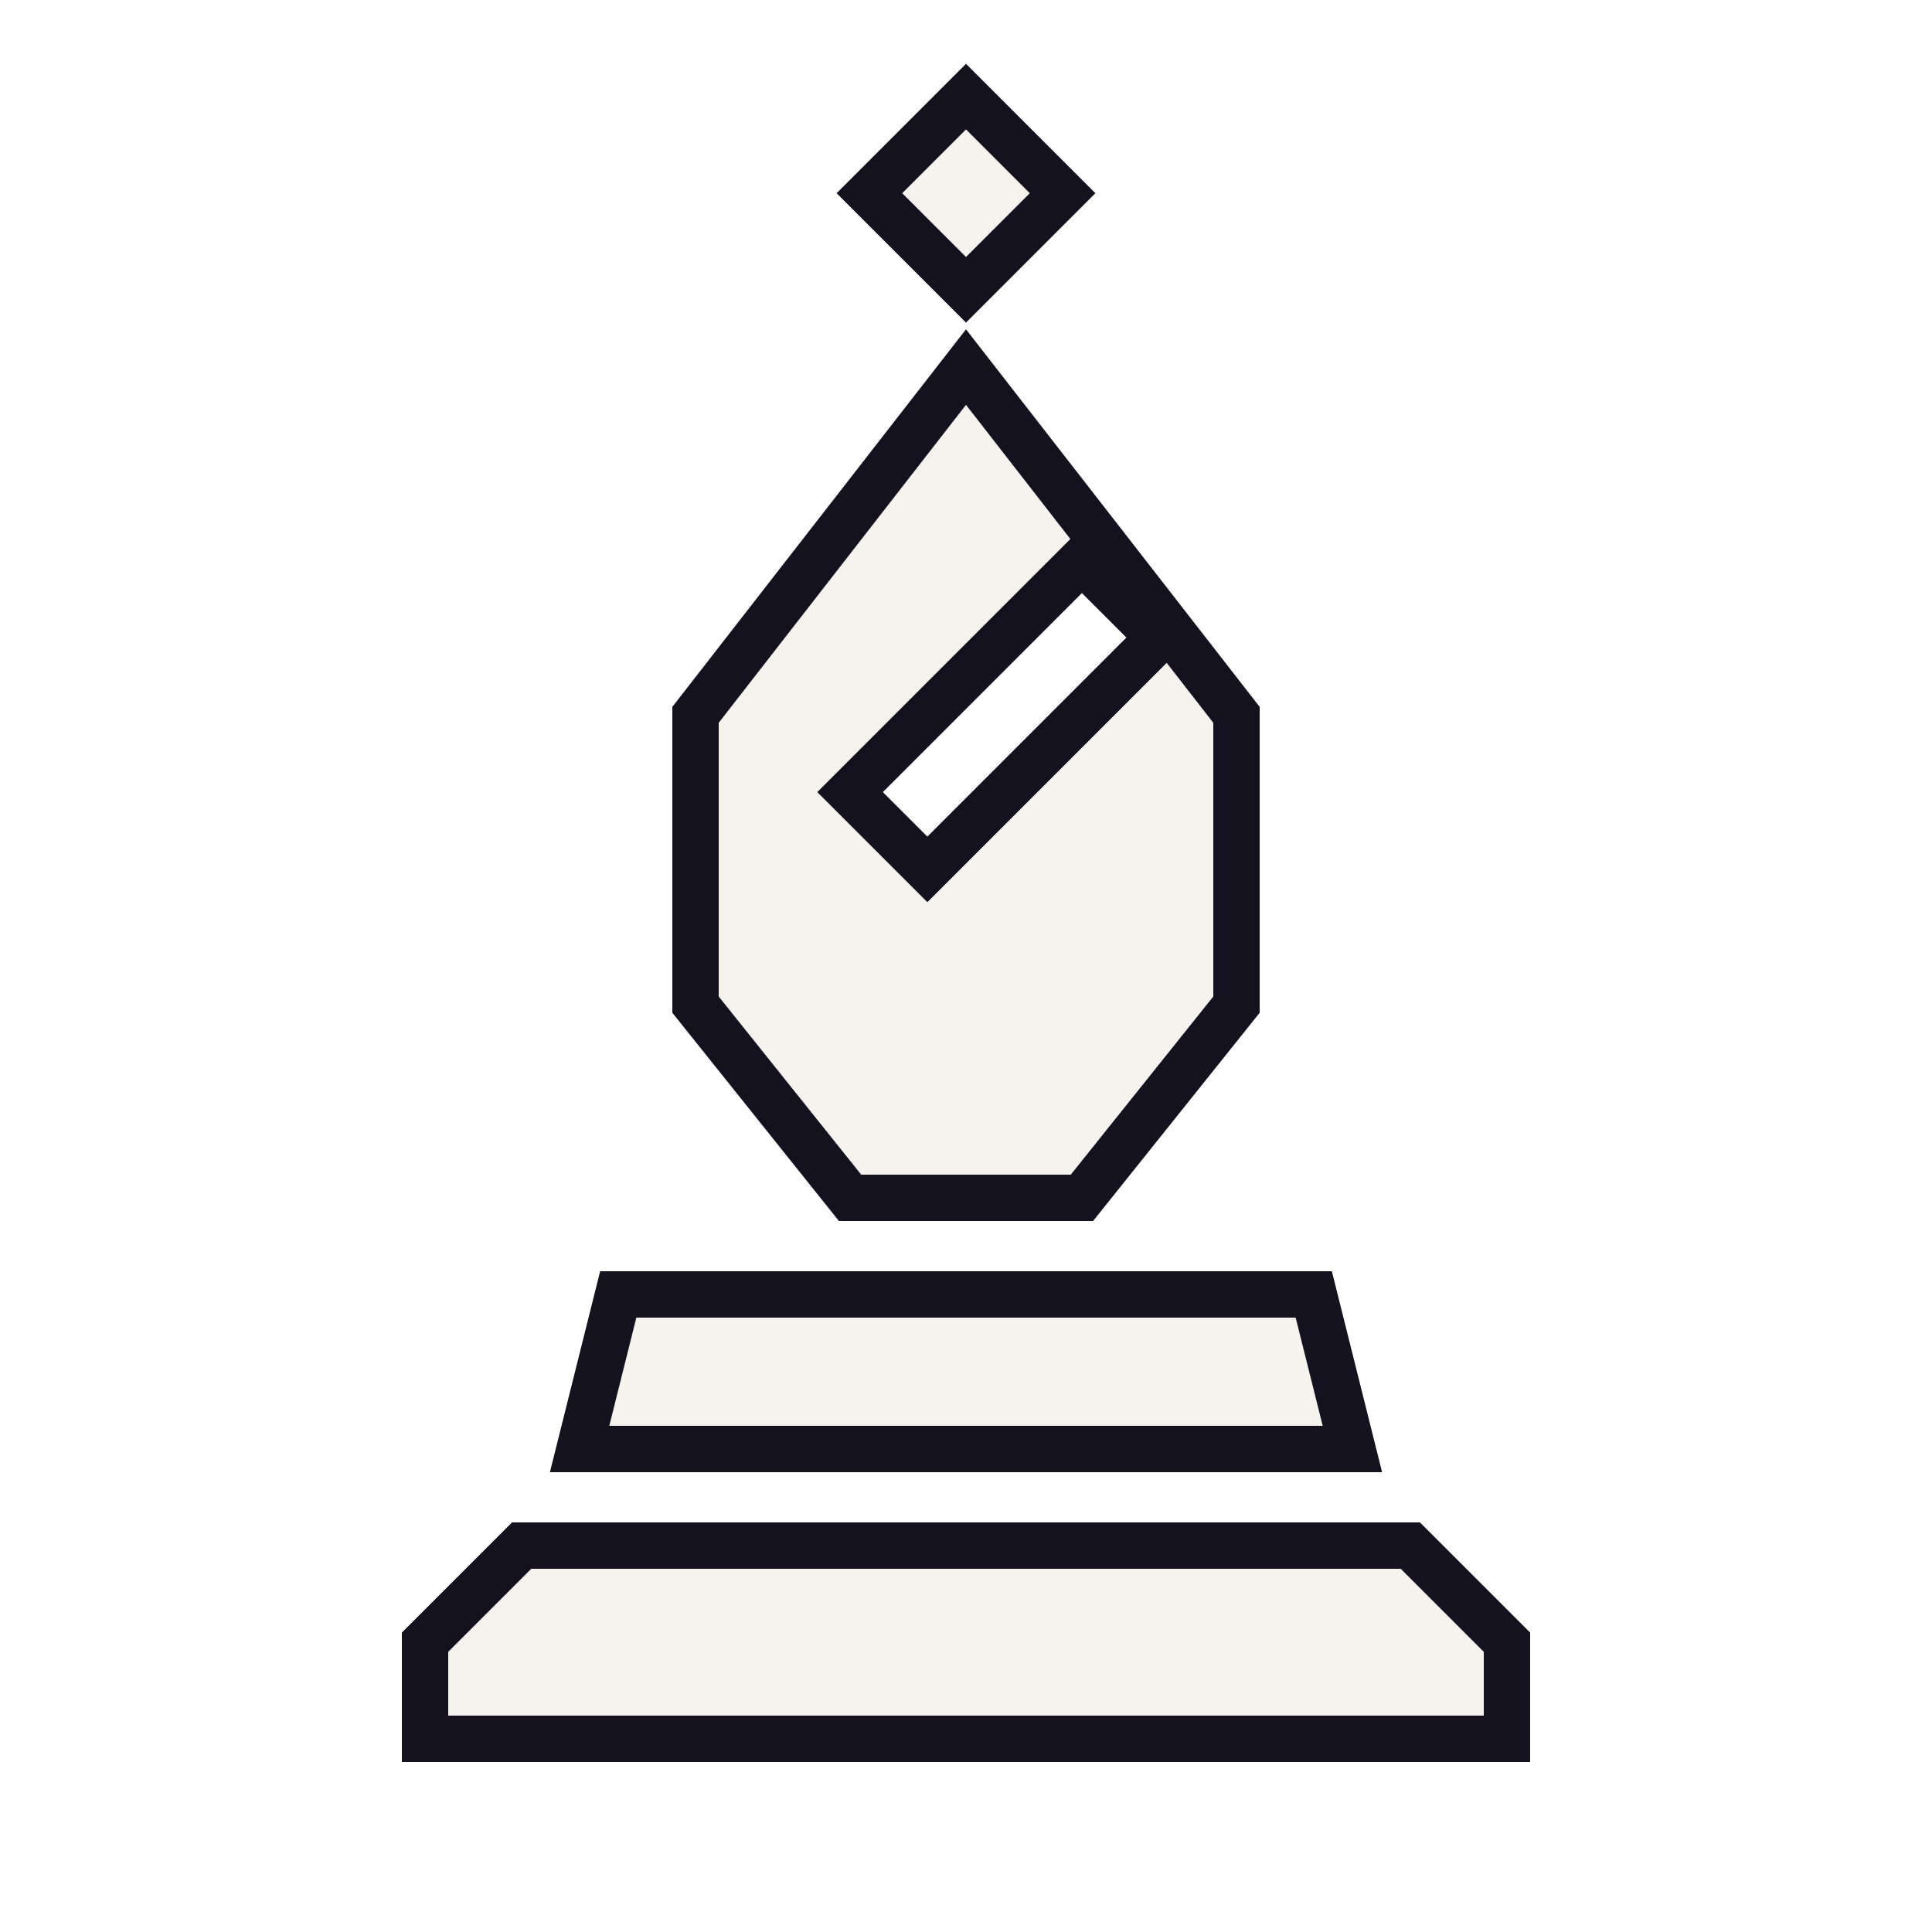
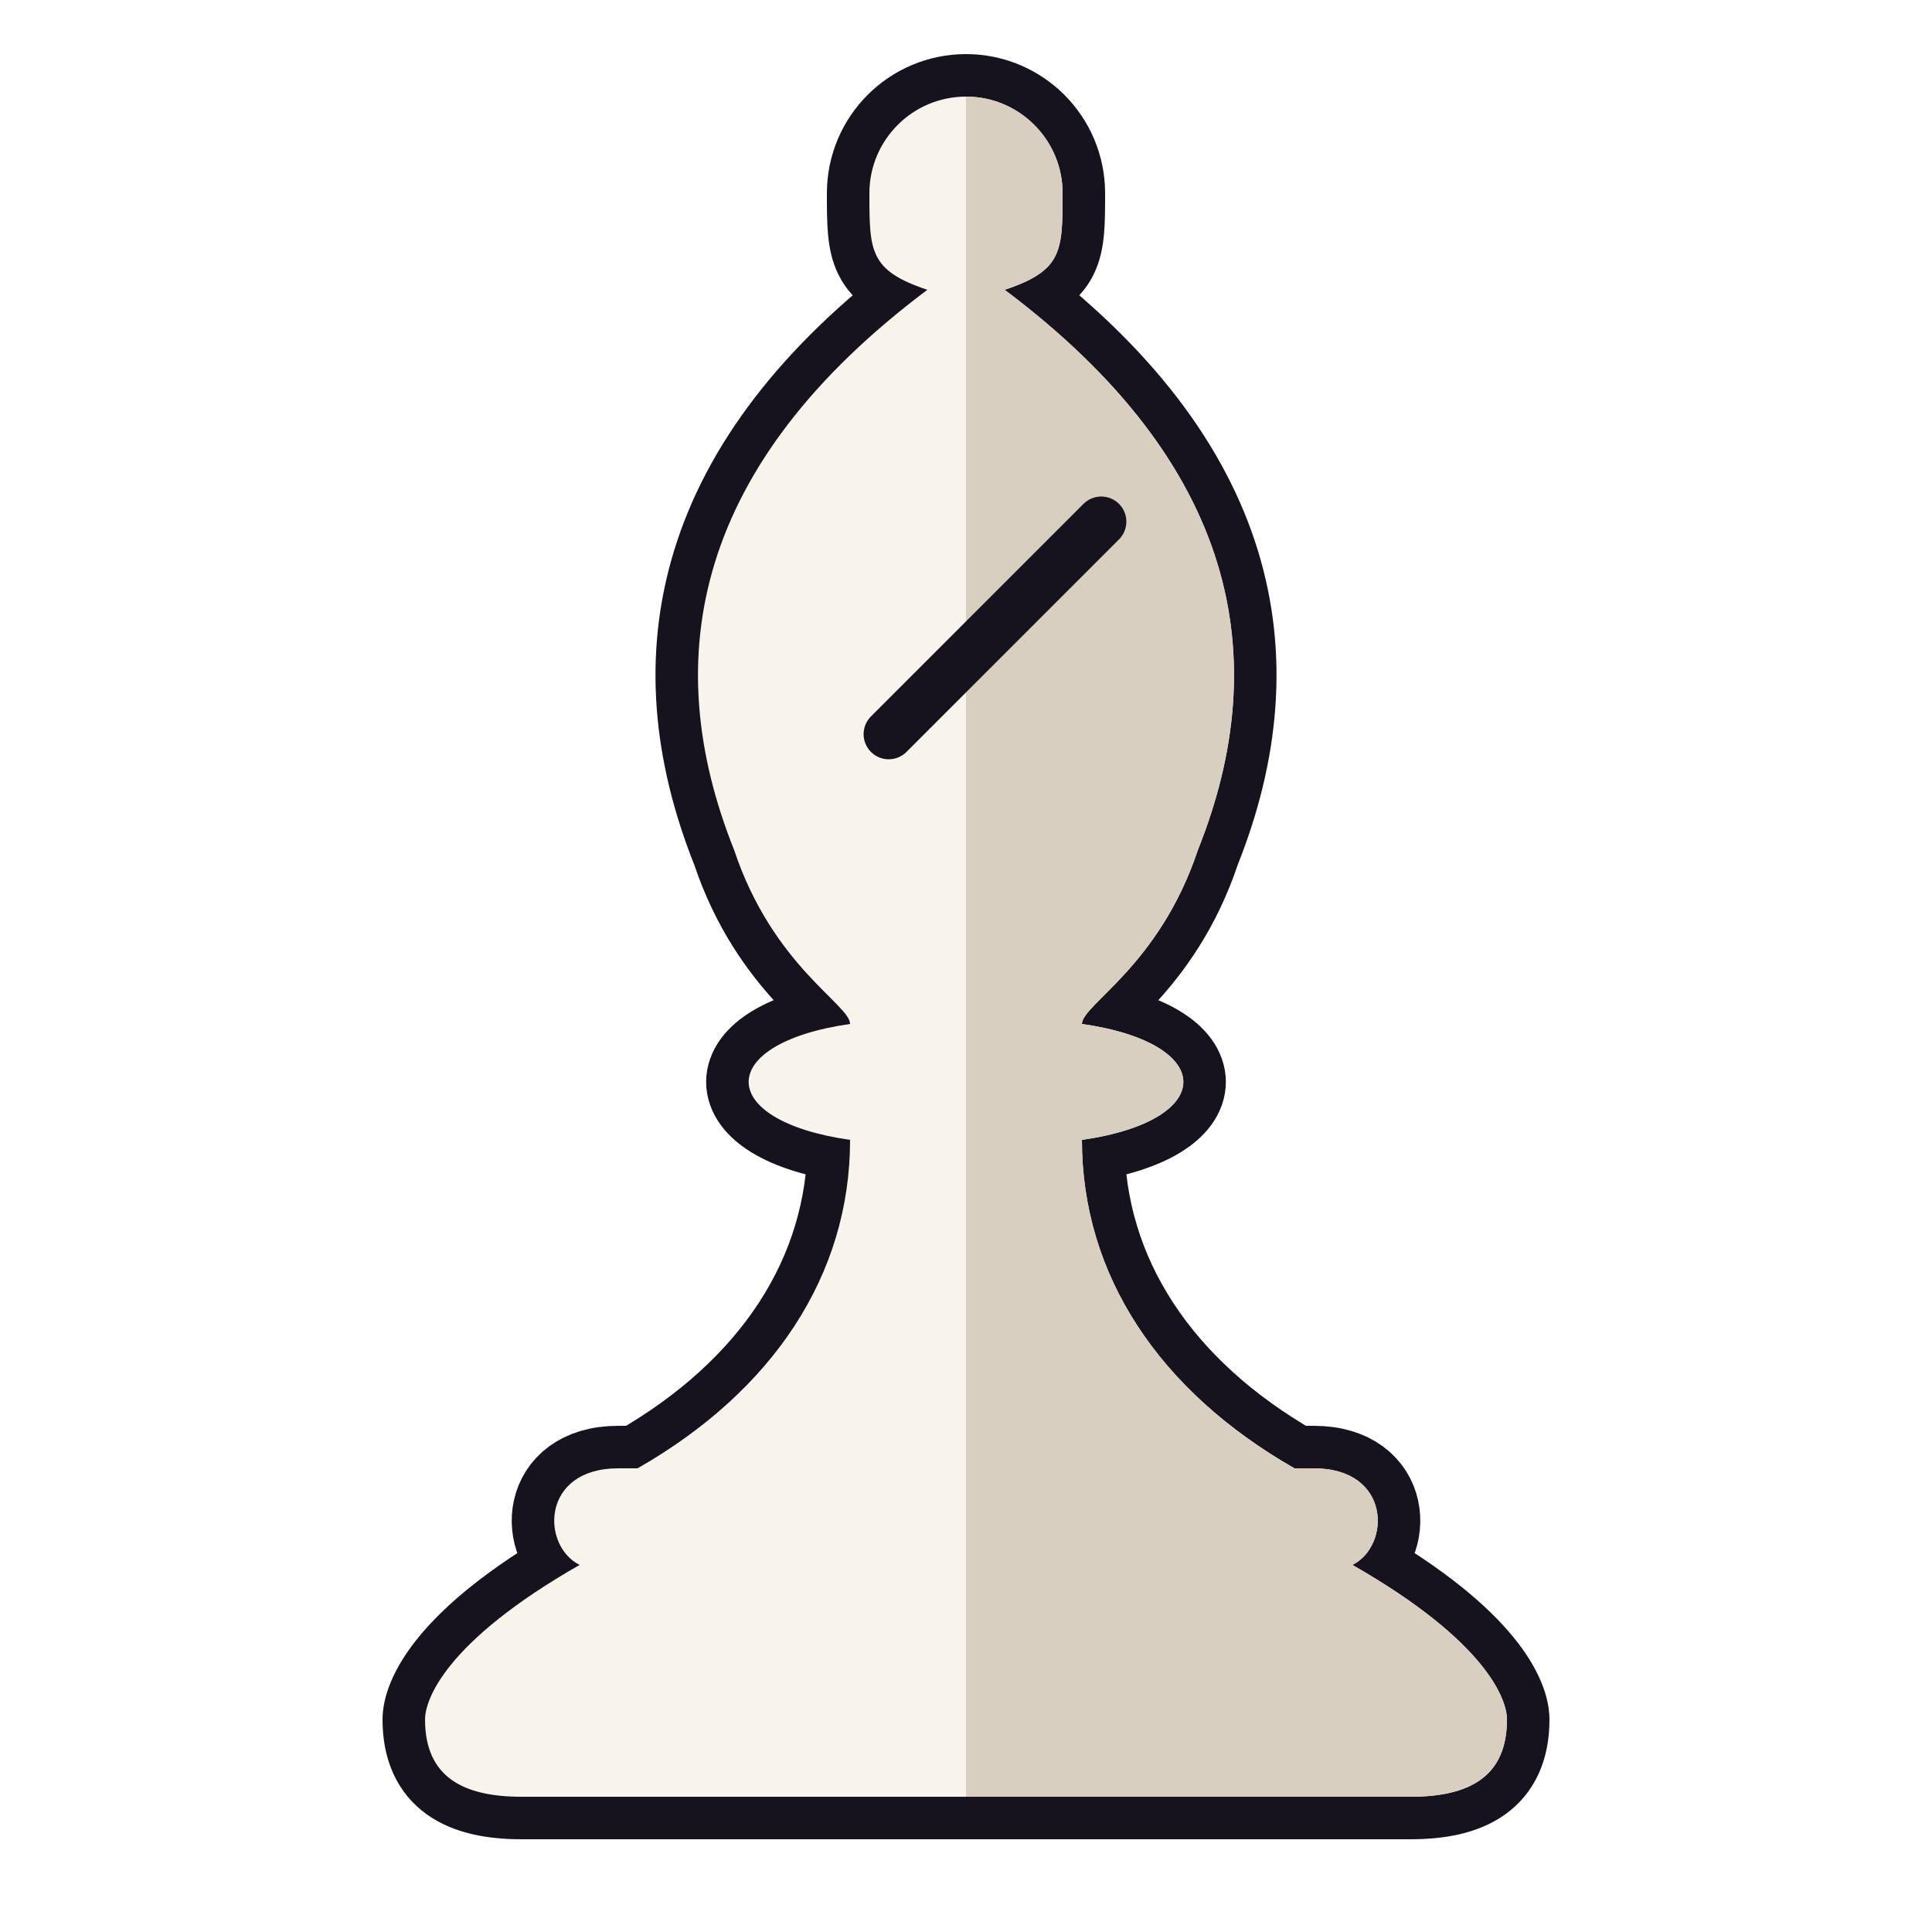
<svg xmlns="http://www.w3.org/2000/svg" viewBox="0 0 100 100">
-   <path d="M50 5L55 10L50 15L45 10Z M50 19L64 37L64 52L56 62L44 62L36 52L36 37Z M56 29L60 33L48 45L44 41Z M32 67L68 67L70 75L30 75Z M22 90L78 90L78 85L73 80L27 80L22 85Z" fill="#f6f3ee" fill-rule="evenodd" stroke="#14121f" stroke-width="2.4" stroke-linejoin="miter" />
+   <clipPath id="c">
+     <path d="M50 5C52.76 5 55 7.24 55 10C55 13 55 14 52 15C64 24 66 34 62 44C60 50 56 52 56 53C63 54 63 58 56 59C56 66 60 72 67 76L68 76C72 76 72 80 70 81C77 85 78 88 78 89C78 92 76 93 73 93L50 93L27 93C24 93 22 92 22 89C22 88 23 85 30 81C28 80 28 76 32 76L33 76C40 72 44 66 44 59C37 58 37 54 44 53C44 52 40 50 38 44C34 34 36 24 48 15C45 14 45 13 45 10C45 7.24 47.24 5 50 5Z" />
+   </clipPath>
+   <path d="M50 5C52.76 5 55 7.24 55 10C55 13 55 14 52 15C64 24 66 34 62 44C60 50 56 52 56 53C63 54 63 58 56 59C56 66 60 72 67 76L68 76C72 76 72 80 70 81C77 85 78 88 78 89C78 92 76 93 73 93L50 93L27 93C24 93 22 92 22 89C22 88 23 85 30 81C28 80 28 76 32 76L33 76C40 72 44 66 44 59C37 58 37 54 44 53C44 52 40 50 38 44C34 34 36 24 48 15C45 14 45 13 45 10C45 7.24 47.24 5 50 5Z" stroke="#16131f" stroke-width="4.4" stroke-linejoin="round" />
+   <path d="M50 5C52.76 5 55 7.24 55 10C55 13 55 14 52 15C64 24 66 34 62 44C60 50 56 52 56 53C63 54 63 58 56 59C56 66 60 72 67 76L68 76C72 76 72 80 70 81C77 85 78 88 78 89C78 92 76 93 73 93L50 93L27 93C24 93 22 92 22 89C22 88 23 85 30 81C28 80 28 76 32 76L33 76C40 72 44 66 44 59C37 58 37 54 44 53C44 52 40 50 38 44C34 34 36 24 48 15C45 14 45 13 45 10C45 7.24 47.24 5 50 5Z" fill="#f8f4ec" />
+   <rect x="50" width="50" height="100" fill="#d8cfc1" clip-path="url(#c)" />
+   <path d="M57 27L46 38" stroke="#16131f" stroke-width="2.6" stroke-linecap="round" />
</svg>
